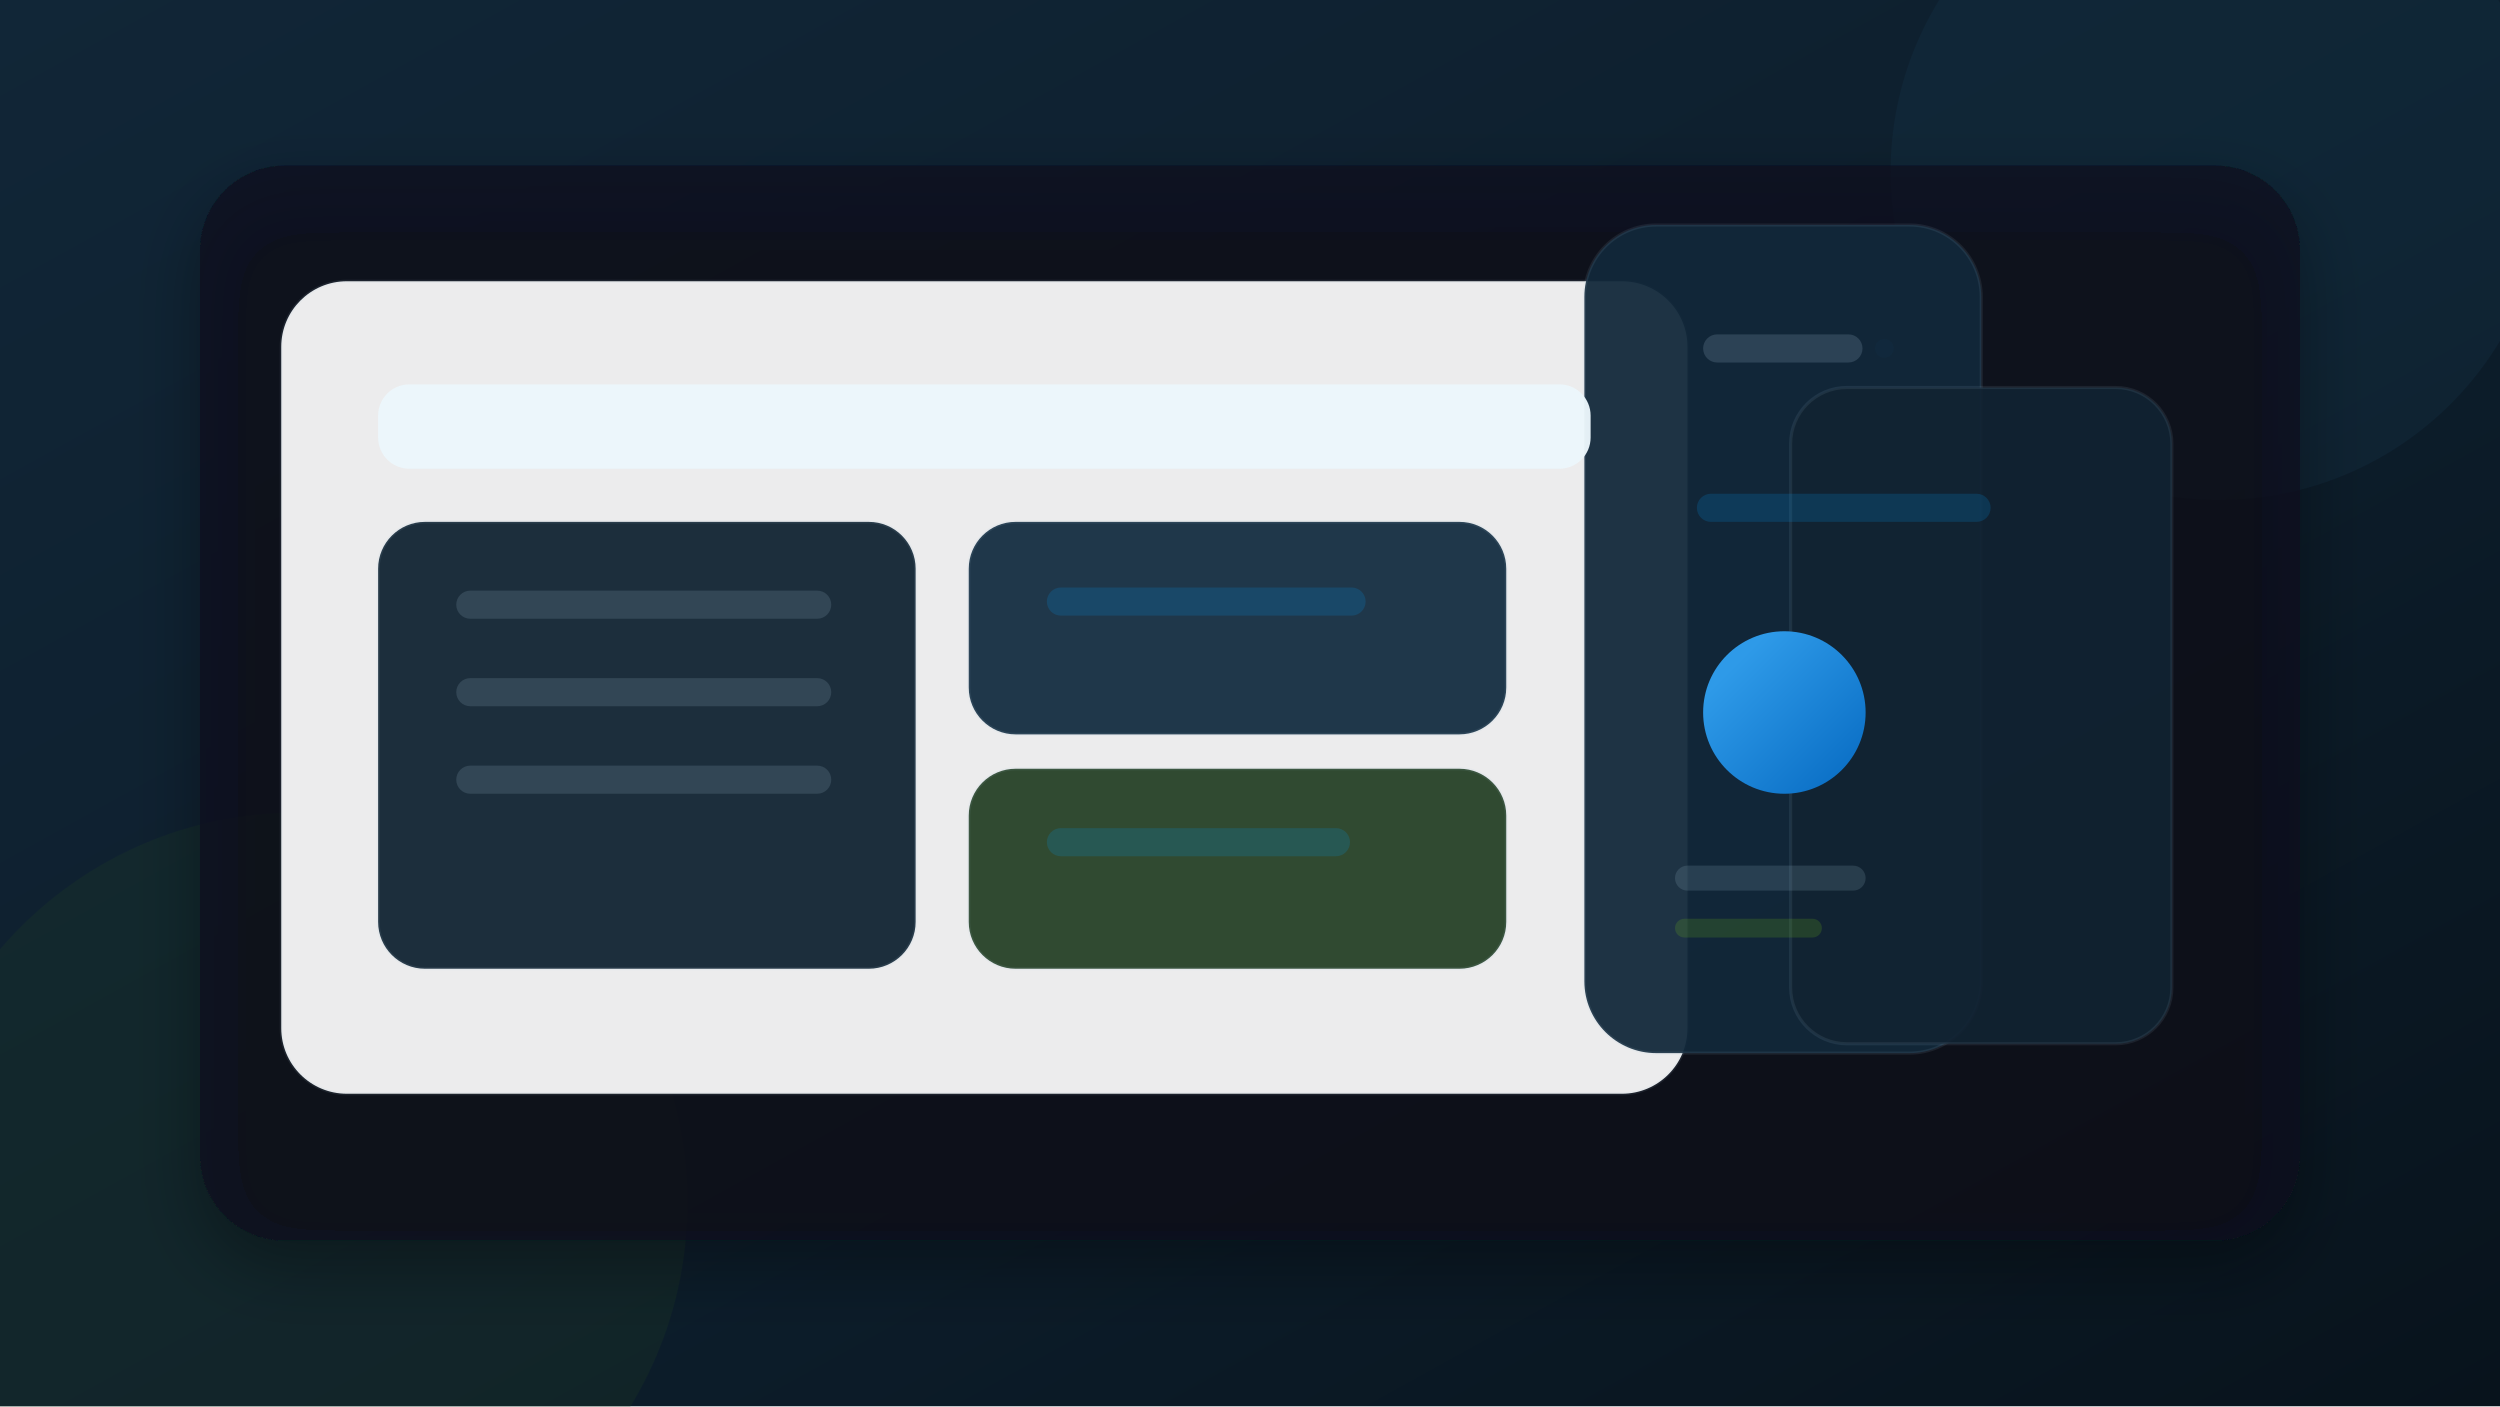
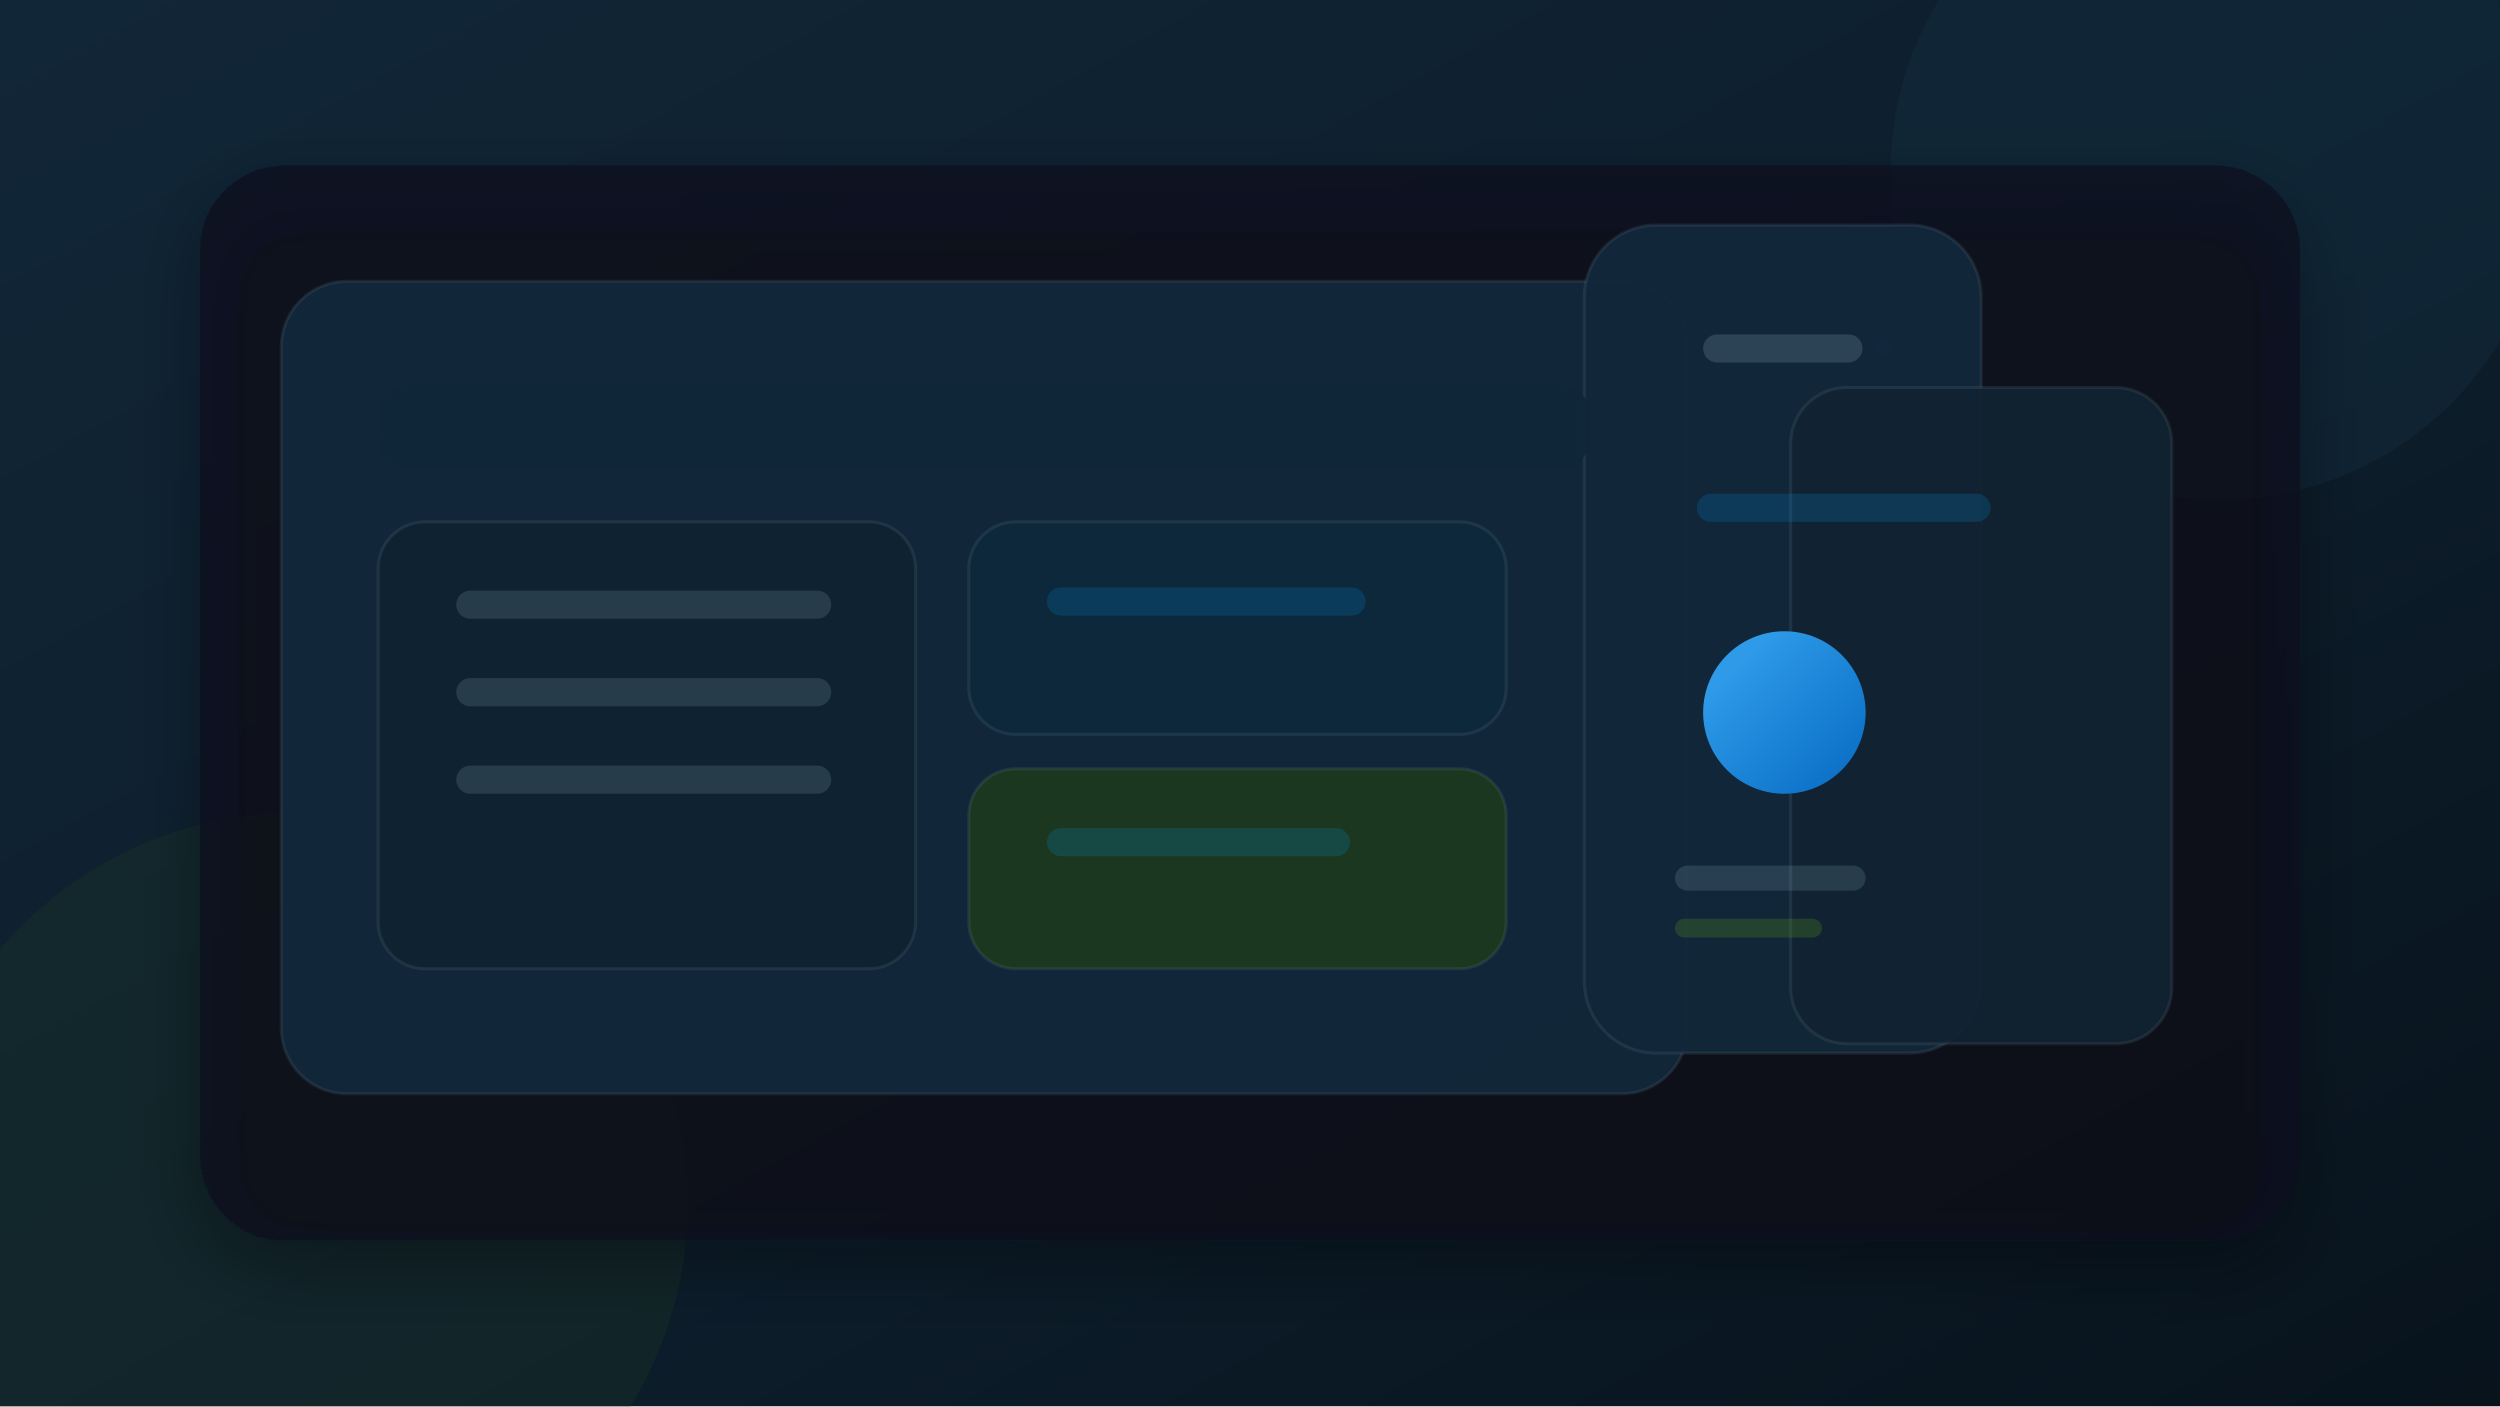
<svg xmlns="http://www.w3.org/2000/svg" width="1600" height="900" viewBox="0 0 1600 900" role="img" aria-hidden="true">
  <defs>
    <linearGradient id="bg" x1="0%" y1="0%" x2="100%" y2="100%">
      <stop offset="0%" stop-color="#112637" />
      <stop offset="55%" stop-color="#0d1e2c" />
      <stop offset="100%" stop-color="#08131c" />
    </linearGradient>
    <linearGradient id="primaryOrb" x1="20%" y1="20%" x2="85%" y2="85%">
      <stop offset="0%" stop-color="#2e9ae8" />
      <stop offset="100%" stop-color="#0d72c8" />
    </linearGradient>
    <linearGradient id="accentOrb" x1="0%" y1="0%" x2="100%" y2="100%">
      <stop offset="0%" stop-color="#8acd2f" />
      <stop offset="100%" stop-color="#63a60b" />
    </linearGradient>
    <linearGradient id="line" x1="0%" y1="0%" x2="100%" y2="0%">
      <stop offset="0%" stop-color="#2e9ae8" />
      <stop offset="100%" stop-color="#8acd2f" />
    </linearGradient>
    <filter id="shadowSoft" x="-10%" y="-10%" width="120%" height="120%">
      <feDropShadow dx="0" dy="18" stdDeviation="22" flood-color="#02090f" flood-opacity="0.46" />
    </filter>
  </defs>
  <rect width="1600" height="900" fill="url(#bg)" />
  <g opacity="0.55">
    <circle cx="1420" cy="110" r="210" fill="rgba(26,62,88,0.38)" />
    <circle cx="190" cy="770" r="250" fill="rgba(38,72,34,0.34)" />
  </g>
  <g filter="url(#shadowSoft)">
    <rect x="128" y="106" width="1344" height="688" rx="54" fill="rgba(8,19,28,0.72)" />
  </g>
-   <rect x="180" y="180" width="900" height="520" rx="42" fill="rgba(255,255,255,0.92)" stroke="rgba(168,195,216,0.1)" stroke-width="2" />
+   <rect x="180" y="180" width="900" height="520" rx="42" fill="rgba(18,40,58,0.94)" stroke="rgba(168,195,216,0.1)" stroke-width="2" />
  <rect x="1014" y="144" width="254" height="530" rx="46" fill="rgba(18,40,58,0.94)" stroke="rgba(168,195,216,0.1)" stroke-width="2" />
  <rect x="1146" y="248" width="244" height="420" rx="36" fill="rgba(17,35,50,0.9)" stroke="rgba(168,195,216,0.1)" stroke-width="2" />
-   <rect x="242" y="246" width="776" height="54" rx="20" fill="rgba(236,246,252,0.96)" />
+   <rect x="242" y="246" width="776" height="54" rx="20" fill="rgba(15,38,56,0.92)" />
  <rect x="242" y="334" width="344" height="286" rx="30" fill="rgba(15,34,49,0.94)" stroke="rgba(168,195,216,0.1)" stroke-width="2" />
  <rect x="620" y="334" width="344" height="136" rx="30" fill="rgba(14,40,60,0.92)" stroke="rgba(168,195,216,0.1)" stroke-width="2" />
  <rect x="620" y="492" width="344" height="128" rx="30" fill="rgba(28,57,29,0.9)" stroke="rgba(168,195,216,0.1)" stroke-width="2" />
  <rect x="1090" y="214" width="102" height="18" rx="9" fill="rgba(168,195,216,0.18)" />
  <circle cx="1206" cy="223" r="6" fill="rgba(17,52,76,0.2)" />
  <circle cx="1142" cy="456" r="52" fill="url(#primaryOrb)" />
  <rect x="1072" y="554" width="122" height="16" rx="8" fill="rgba(168,195,216,0.16)" />
  <rect x="1072" y="588" width="94" height="12" rx="6" fill="rgba(120,197,21,0.18)" />
  <rect x="292" y="378" width="240" height="18" rx="9" fill="rgba(168,195,216,0.16)" />
  <rect x="292" y="434" width="240" height="18" rx="9" fill="rgba(168,195,216,0.16)" />
  <rect x="292" y="490" width="240" height="18" rx="9" fill="rgba(168,195,216,0.16)" />
  <rect x="670" y="376" width="204" height="18" rx="9" fill="rgba(5,150,239,0.18)" />
  <rect x="670" y="530" width="194" height="18" rx="9" fill="rgba(5,150,239,0.18)" />
  <rect x="1086" y="316" width="188" height="18" rx="9" fill="rgba(5,150,239,0.18)" />
</svg>
